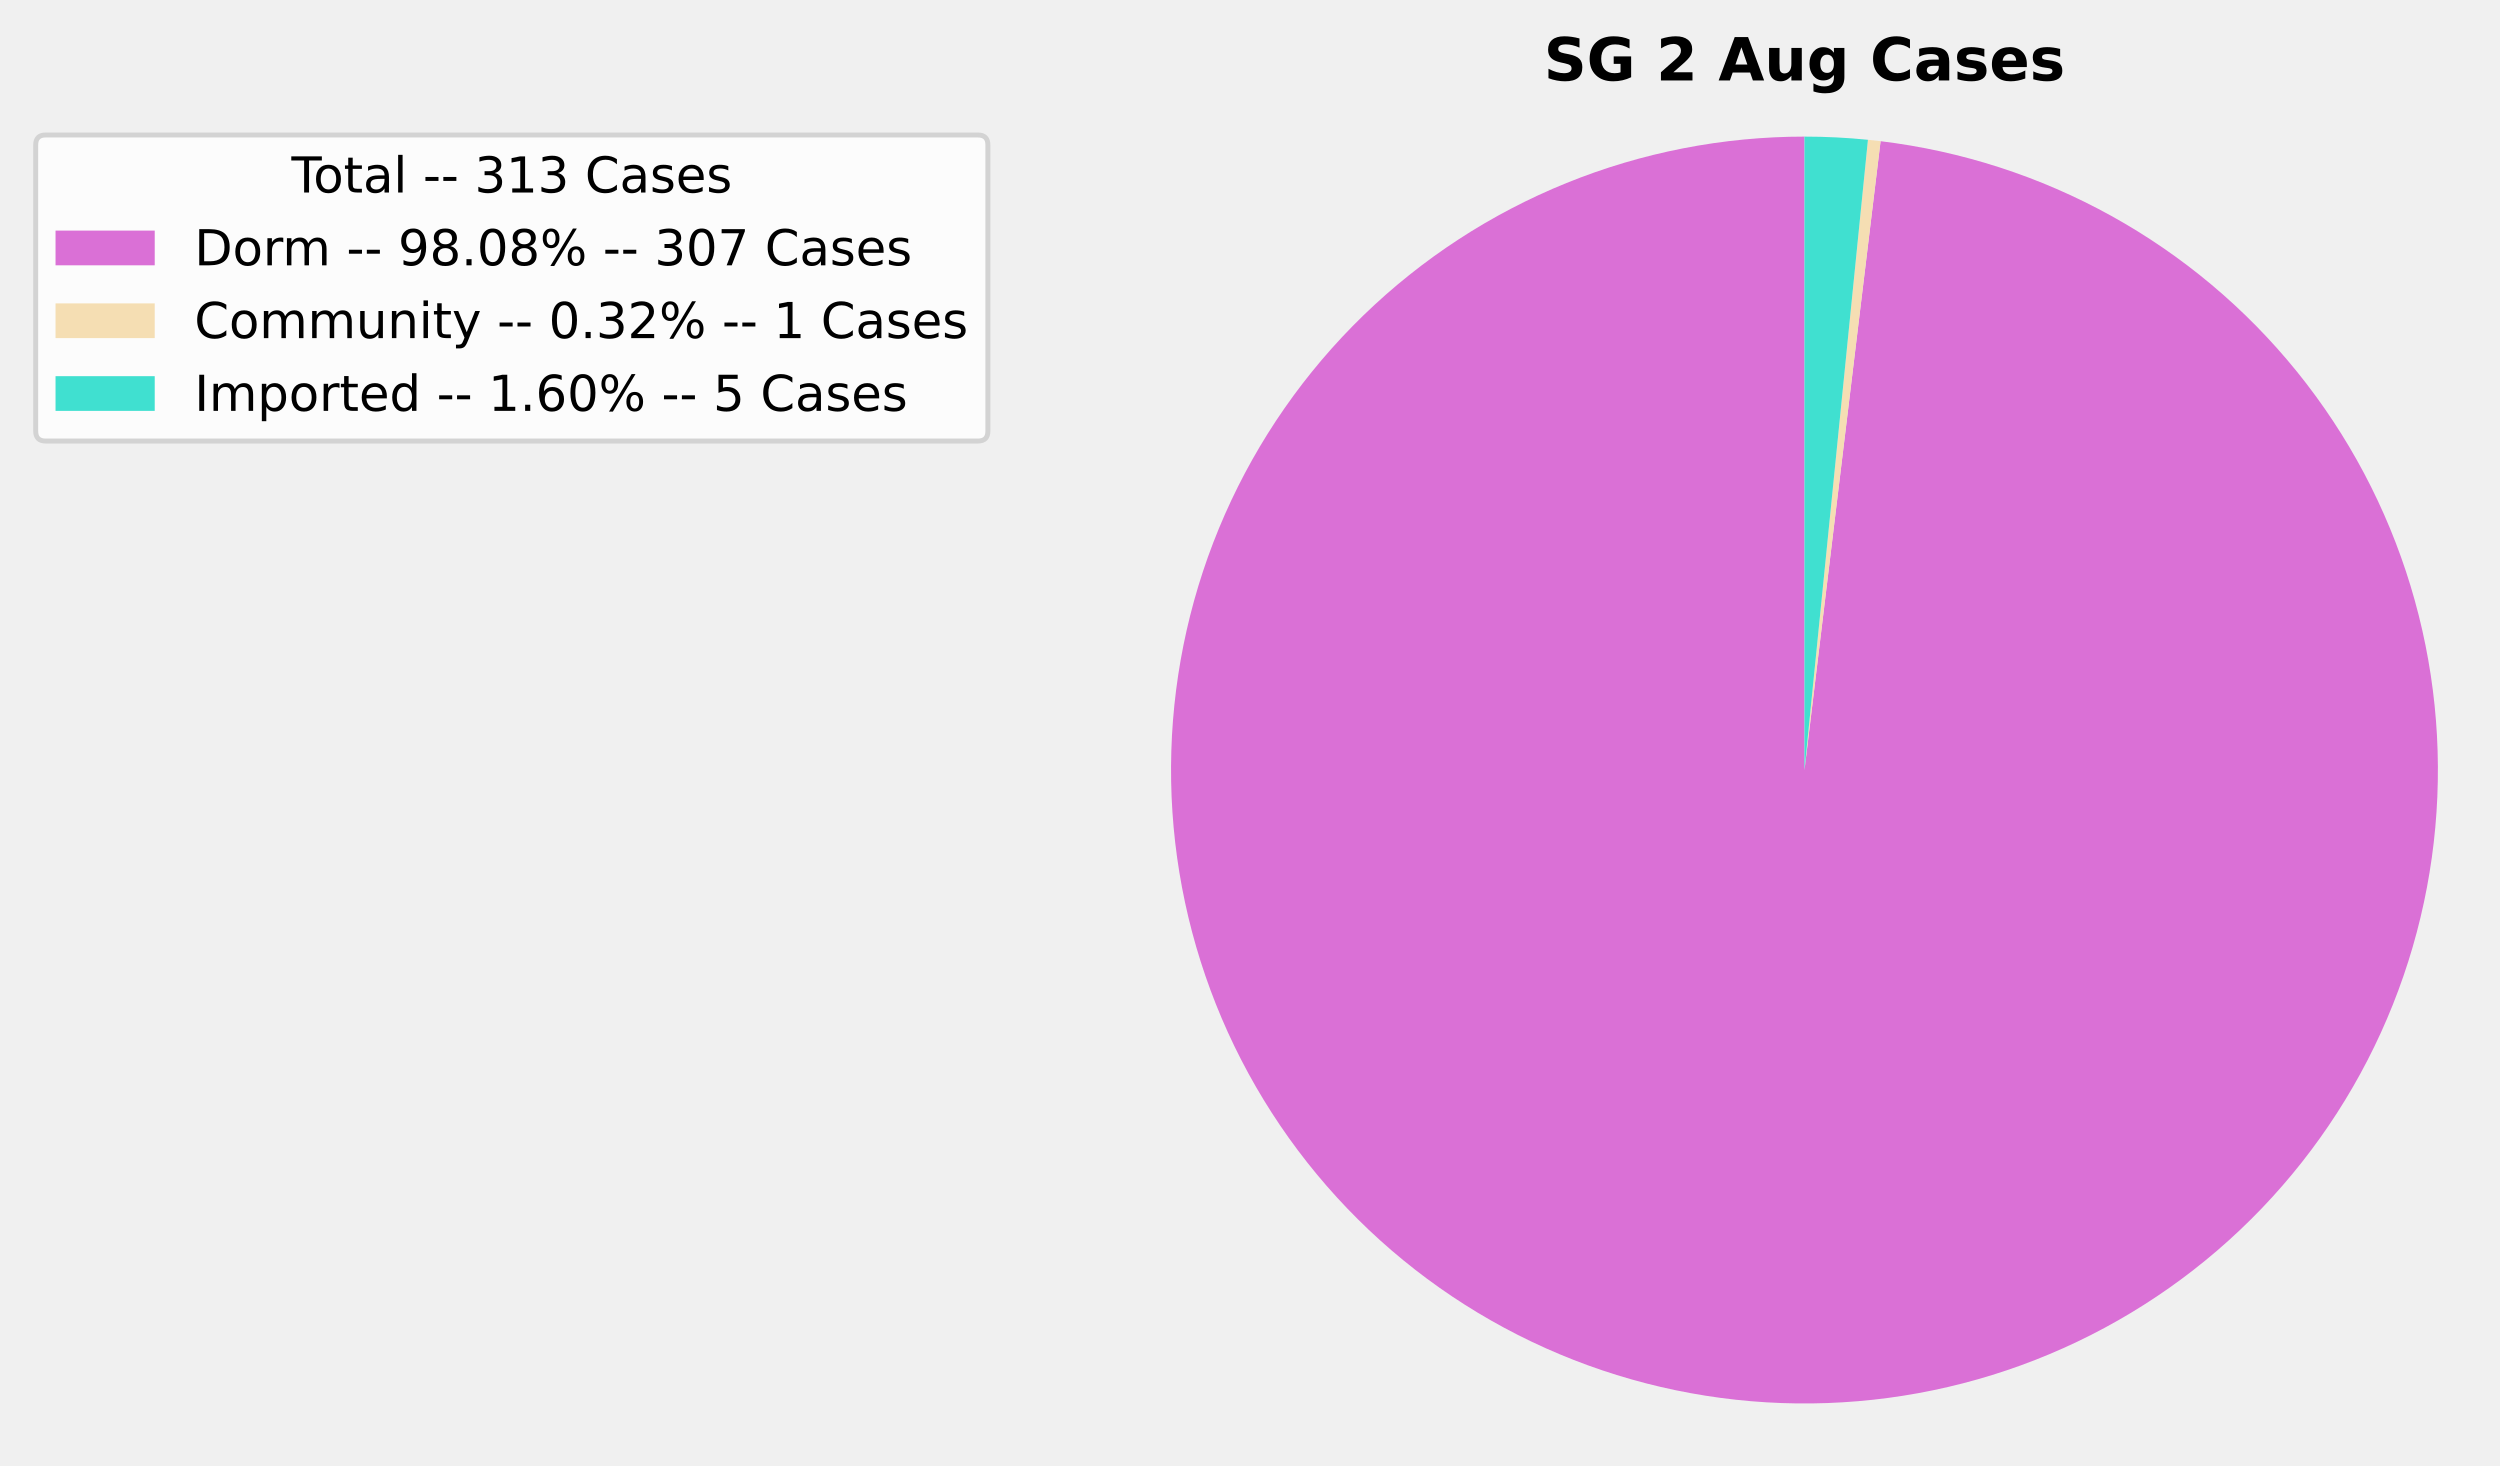
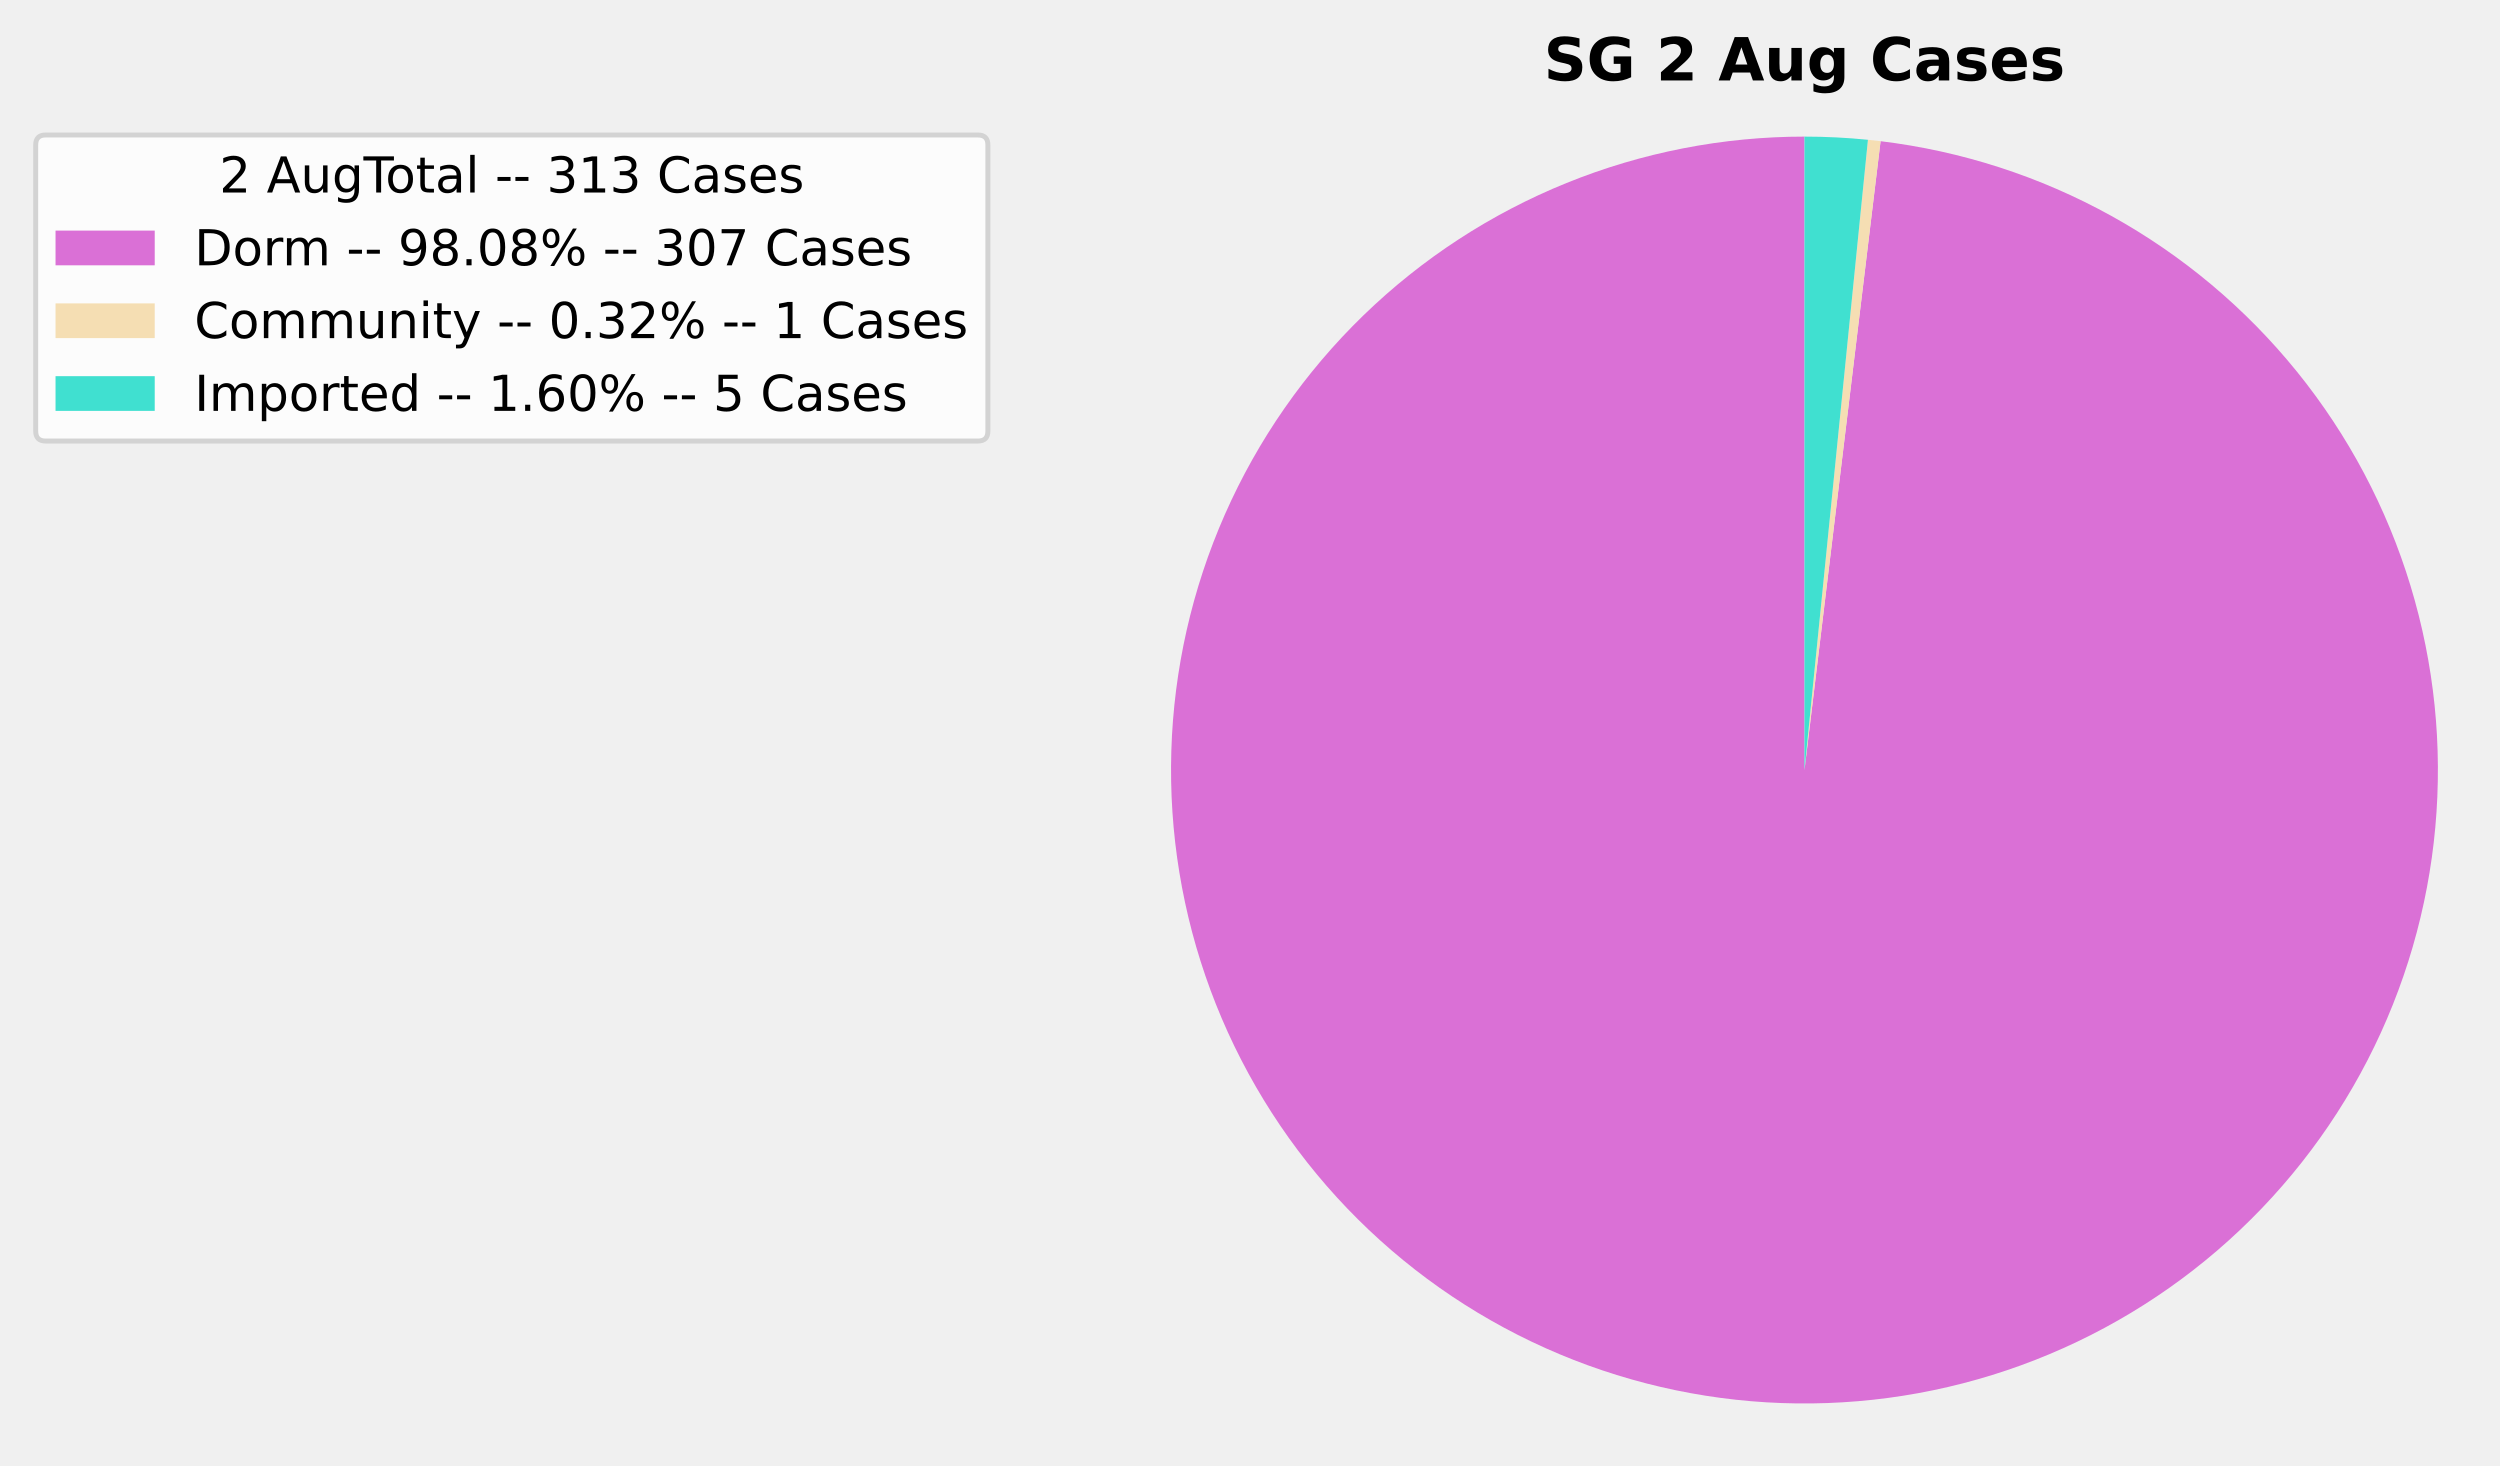
<svg xmlns="http://www.w3.org/2000/svg" xmlns:xlink="http://www.w3.org/1999/xlink" height="295.536pt" version="1.1" viewBox="0 0 504.133 295.536" width="504.133pt">
  <defs>
    <style type="text/css">
*{stroke-linecap:butt;stroke-linejoin:round;}
  </style>
  </defs>
  <g id="figure_1">
    <g id="patch_1">
      <path d="M -0 295.536  L 504.133 295.536  L 504.133 0  L -0 0  z " style="fill:none;" />
    </g>
    <g id="axes_1">
      <g id="patch_2">
        <path d="M 363.877 27.547  C 347.426 27.547 331.13 30.724 315.885 36.905  C 300.64 43.086 286.731 52.154 274.925 63.609  C 263.119 75.065 253.637 88.694 247 103.746  C 240.363 118.798 236.696 134.992 236.201 151.435  C 235.705 167.878 238.391 184.262 244.11 199.687  C 249.829 215.111 258.474 229.286 269.569 241.432  C 280.664 253.577 294.002 263.466 308.847 270.553  C 323.693 277.64 339.768 281.793 356.189 282.783  C 372.609 283.773 389.068 281.581 404.657 276.329  C 420.246 271.078 434.675 262.863 447.149 252.139  C 459.623 241.414 469.909 228.381 477.44 213.755  C 484.971 199.13 489.606 183.187 491.09 166.803  C 492.574 150.42 490.879 133.903 486.099 118.163  C 481.318 102.422 473.542 87.753 463.198 74.961  C 452.854 62.17 440.136 51.497 425.744 43.529  C 411.352 35.561 395.555 30.449 379.224 28.472  L 363.877 155.28  L 363.877 27.547  z " style="fill:#da70d6;" />
      </g>
      <g id="patch_3">
        <path d="M 379.224 28.472  C 378.8 28.421 378.375 28.371 377.951 28.324  C 377.526 28.277 377.101 28.232 376.676 28.189  L 363.877 155.28  L 379.224 28.472  z " style="fill:#f5deb3;" />
      </g>
      <g id="patch_4">
        <path d="M 376.676 28.189  C 374.55 27.975 372.418 27.815 370.284 27.707  C 368.15 27.6 366.013 27.547 363.877 27.547  L 363.877 155.28  L 376.676 28.189  z " style="fill:#40e0d0;" />
      </g>
      <g id="matplotlib.axis_1" />
      <g id="matplotlib.axis_2" />
      <g id="text_1">
        <defs>
          <path d="M 59.906 70.609  L 59.906 55.172  Q 53.906 57.859 48.188 59.219  Q 42.484 60.594 37.406 60.594  Q 30.672 60.594 27.438 58.734  Q 24.219 56.891 24.219 52.984  Q 24.219 50.047 26.391 48.406  Q 28.562 46.781 34.281 45.609  L 42.281 44  Q 54.438 41.547 59.562 36.562  Q 64.703 31.594 64.703 22.406  Q 64.703 10.359 57.547 4.469  Q 50.391 -1.422 35.688 -1.422  Q 28.766 -1.422 21.781 -0.094  Q 14.797 1.219 7.812 3.812  L 7.812 19.672  Q 14.797 15.969 21.312 14.078  Q 27.828 12.203 33.891 12.203  Q 40.047 12.203 43.312 14.25  Q 46.578 16.312 46.578 20.125  Q 46.578 23.531 44.359 25.391  Q 42.141 27.25 35.5 28.719  L 28.219 30.328  Q 17.281 32.672 12.219 37.797  Q 7.172 42.922 7.172 51.609  Q 7.172 62.5 14.203 68.359  Q 21.234 74.219 34.422 74.219  Q 40.438 74.219 46.781 73.312  Q 53.125 72.406 59.906 70.609  z " id="DejaVuSans-Bold-83" />
          <path d="M 74.703 5.422  Q 67.672 2 60.109 0.281  Q 52.547 -1.422 44.484 -1.422  Q 26.266 -1.422 15.625 8.766  Q 4.984 18.953 4.984 36.375  Q 4.984 54 15.812 64.109  Q 26.656 74.219 45.516 74.219  Q 52.781 74.219 59.438 72.844  Q 66.109 71.484 72.016 68.797  L 72.016 53.719  Q 65.922 57.172 59.891 58.875  Q 53.859 60.594 47.797 60.594  Q 36.578 60.594 30.5 54.312  Q 24.422 48.047 24.422 36.375  Q 24.422 24.812 30.281 18.5  Q 36.141 12.203 46.922 12.203  Q 49.859 12.203 52.375 12.562  Q 54.891 12.938 56.891 13.719  L 56.891 27.875  L 45.406 27.875  L 45.406 40.484  L 74.703 40.484  z " id="DejaVuSans-Bold-71" />
          <path id="DejaVuSans-Bold-32" />
          <path d="M 28.812 13.812  L 60.891 13.812  L 60.891 0  L 7.906 0  L 7.906 13.812  L 34.516 37.312  Q 38.094 40.531 39.797 43.609  Q 41.5 46.688 41.5 50  Q 41.5 55.125 38.062 58.25  Q 34.625 61.375 28.906 61.375  Q 24.516 61.375 19.281 59.5  Q 14.062 57.625 8.109 53.906  L 8.109 69.922  Q 14.453 72.016 20.656 73.109  Q 26.859 74.219 32.812 74.219  Q 45.906 74.219 53.156 68.453  Q 60.406 62.703 60.406 52.391  Q 60.406 46.438 57.328 41.281  Q 54.25 36.141 44.391 27.484  z " id="DejaVuSans-Bold-50" />
          <path d="M 53.422 13.281  L 24.031 13.281  L 19.391 0  L 0.484 0  L 27.484 72.906  L 49.906 72.906  L 76.906 0  L 58.016 0  z M 28.719 26.812  L 48.688 26.812  L 38.719 55.812  z " id="DejaVuSans-Bold-65" />
          <path d="M 7.812 21.297  L 7.812 54.688  L 25.391 54.688  L 25.391 49.219  Q 25.391 44.781 25.344 38.062  Q 25.297 31.344 25.297 29.109  Q 25.297 22.516 25.641 19.609  Q 25.984 16.703 26.812 15.375  Q 27.875 13.672 29.609 12.734  Q 31.344 11.812 33.594 11.812  Q 39.062 11.812 42.188 16.016  Q 45.312 20.219 45.312 27.688  L 45.312 54.688  L 62.797 54.688  L 62.797 0  L 45.312 0  L 45.312 7.906  Q 41.359 3.125 36.938 0.844  Q 32.516 -1.422 27.203 -1.422  Q 17.719 -1.422 12.766 4.391  Q 7.812 10.203 7.812 21.297  z " id="DejaVuSans-Bold-117" />
          <path d="M 45.609 9.281  Q 42 4.5 37.641 2.25  Q 33.297 0 27.594 0  Q 17.578 0 11.031 7.875  Q 4.5 15.766 4.5 27.984  Q 4.5 40.234 11.031 48.062  Q 17.578 55.906 27.594 55.906  Q 33.297 55.906 37.641 53.656  Q 42 51.422 45.609 46.578  L 45.609 54.688  L 63.188 54.688  L 63.188 5.516  Q 63.188 -7.672 54.859 -14.625  Q 46.531 -21.578 30.719 -21.578  Q 25.594 -21.578 20.797 -20.797  Q 16.016 -20.016 11.188 -18.406  L 11.188 -4.781  Q 15.766 -7.422 20.156 -8.719  Q 24.562 -10.016 29 -10.016  Q 37.594 -10.016 41.594 -6.25  Q 45.609 -2.484 45.609 5.516  z M 34.078 43.312  Q 28.656 43.312 25.625 39.297  Q 22.609 35.297 22.609 27.984  Q 22.609 20.453 25.531 16.578  Q 28.469 12.703 34.078 12.703  Q 39.547 12.703 42.578 16.703  Q 45.609 20.703 45.609 27.984  Q 45.609 35.297 42.578 39.297  Q 39.547 43.312 34.078 43.312  z " id="DejaVuSans-Bold-103" />
          <path d="M 67 4  Q 61.812 1.312 56.203 -0.047  Q 50.594 -1.422 44.484 -1.422  Q 26.266 -1.422 15.625 8.766  Q 4.984 18.953 4.984 36.375  Q 4.984 53.859 15.625 64.031  Q 26.266 74.219 44.484 74.219  Q 50.594 74.219 56.203 72.844  Q 61.812 71.484 67 68.797  L 67 53.719  Q 61.766 57.281 56.688 58.938  Q 51.609 60.594 46 60.594  Q 35.938 60.594 30.172 54.141  Q 24.422 47.703 24.422 36.375  Q 24.422 25.094 30.172 18.641  Q 35.938 12.203 46 12.203  Q 51.609 12.203 56.688 13.859  Q 61.766 15.531 67 19.094  z " id="DejaVuSans-Bold-67" />
          <path d="M 32.906 24.609  Q 27.438 24.609 24.672 22.75  Q 21.922 20.906 21.922 17.281  Q 21.922 13.969 24.141 12.078  Q 26.375 10.203 30.328 10.203  Q 35.25 10.203 38.625 13.734  Q 42 17.281 42 22.609  L 42 24.609  z M 59.625 31.203  L 59.625 0  L 42 0  L 42 8.109  Q 38.484 3.125 34.078 0.844  Q 29.688 -1.422 23.391 -1.422  Q 14.891 -1.422 9.594 3.531  Q 4.297 8.5 4.297 16.406  Q 4.297 26.031 10.906 30.516  Q 17.531 35.016 31.688 35.016  L 42 35.016  L 42 36.375  Q 42 40.531 38.719 42.453  Q 35.453 44.391 28.516 44.391  Q 22.906 44.391 18.062 43.266  Q 13.234 42.141 9.078 39.891  L 9.078 53.219  Q 14.703 54.594 20.359 55.297  Q 26.031 56 31.688 56  Q 46.484 56 53.047 50.172  Q 59.625 44.344 59.625 31.203  z " id="DejaVuSans-Bold-97" />
          <path d="M 51.125 52.984  L 51.125 39.703  Q 45.516 42.047 40.281 43.219  Q 35.062 44.391 30.422 44.391  Q 25.438 44.391 23.016 43.141  Q 20.609 41.891 20.609 39.312  Q 20.609 37.203 22.438 36.078  Q 24.266 34.969 29 34.422  L 32.078 33.984  Q 45.516 32.281 50.141 28.375  Q 54.781 24.469 54.781 16.109  Q 54.781 7.375 48.328 2.969  Q 41.891 -1.422 29.109 -1.422  Q 23.688 -1.422 17.891 -0.562  Q 12.109 0.297 6 2  L 6 15.281  Q 11.234 12.75 16.719 11.469  Q 22.219 10.203 27.875 10.203  Q 33.016 10.203 35.594 11.609  Q 38.188 13.031 38.188 15.828  Q 38.188 18.172 36.406 19.312  Q 34.625 20.453 29.297 21.094  L 26.219 21.484  Q 14.547 22.953 9.859 26.906  Q 5.172 30.859 5.172 38.922  Q 5.172 47.609 11.125 51.797  Q 17.094 56 29.391 56  Q 34.234 56 39.547 55.266  Q 44.875 54.547 51.125 52.984  z " id="DejaVuSans-Bold-115" />
          <path d="M 62.984 27.484  L 62.984 22.516  L 22.125 22.516  Q 22.75 16.359 26.562 13.281  Q 30.375 10.203 37.203 10.203  Q 42.719 10.203 48.5 11.844  Q 54.297 13.484 60.406 16.797  L 60.406 3.328  Q 54.203 0.984 48 -0.219  Q 41.797 -1.422 35.594 -1.422  Q 20.75 -1.422 12.516 6.125  Q 4.297 13.672 4.297 27.297  Q 4.297 40.672 12.375 48.328  Q 20.453 56 34.625 56  Q 47.516 56 55.25 48.234  Q 62.984 40.484 62.984 27.484  z M 45.016 33.297  Q 45.016 38.281 42.109 41.328  Q 39.203 44.391 34.516 44.391  Q 29.438 44.391 26.266 41.531  Q 23.094 38.672 22.312 33.297  z " id="DejaVuSans-Bold-101" />
        </defs>
        <g transform="translate(311.3166 16.22437)scale(0.12 -0.12)">
          <use xlink:href="#DejaVuSans-Bold-83" />
          <use x="72.021" xlink:href="#DejaVuSans-Bold-71" />
          <use x="154.102" xlink:href="#DejaVuSans-Bold-32" />
          <use x="188.916" xlink:href="#DejaVuSans-Bold-50" />
          <use x="258.496" xlink:href="#DejaVuSans-Bold-32" />
          <use x="293.311" xlink:href="#DejaVuSans-Bold-65" />
          <use x="370.703" xlink:href="#DejaVuSans-Bold-117" />
          <use x="441.895" xlink:href="#DejaVuSans-Bold-103" />
          <use x="513.477" xlink:href="#DejaVuSans-Bold-32" />
          <use x="548.291" xlink:href="#DejaVuSans-Bold-67" />
          <use x="621.68" xlink:href="#DejaVuSans-Bold-97" />
          <use x="689.16" xlink:href="#DejaVuSans-Bold-115" />
          <use x="748.682" xlink:href="#DejaVuSans-Bold-101" />
          <use x="816.504" xlink:href="#DejaVuSans-Bold-115" />
        </g>
      </g>
      <g id="legend_1">
        <g id="patch_5">
          <path d="M 9.2 88.937  L 197.209 88.937  Q 199.209 88.937 199.209 86.937  L 199.209 29.224  Q 199.209 27.224 197.209 27.224  L 9.2 27.224  Q 7.2 27.224 7.2 29.224  L 7.2 86.937  Q 7.2 88.937 9.2 88.937  z " style="fill:#ffffff;opacity:0.8;stroke:#cccccc;stroke-linejoin:miter;" />
        </g>
        <g id="text_2">
          <defs>
+             <path d="M 19.188 8.297  L 53.609 8.297  L 53.609 0  L 7.328 0  L 7.328 8.297  Q 12.938 14.109 22.625 23.891  Q 32.328 33.688 34.812 36.531  Q 39.547 41.844 41.422 45.531  Q 43.312 49.219 43.312 52.781  Q 43.312 58.594 39.234 62.25  Q 35.156 65.922 28.609 65.922  Q 23.969 65.922 18.812 64.312  Q 13.672 62.703 7.812 59.422  L 7.812 69.391  Q 13.766 71.781 18.938 73  Q 24.125 74.219 28.422 74.219  Q 39.75 74.219 46.484 68.547  Q 53.219 62.891 53.219 53.422  Q 53.219 48.922 51.531 44.891  Q 49.859 40.875 45.406 35.406  Q 44.188 33.984 37.641 27.219  Q 31.109 20.453 19.188 8.297  z " id="DejaVuSans-50" />
+             <path id="DejaVuSans-32" />
+             <path d="M 34.188 63.188  L 20.797 26.906  L 47.609 26.906  z M 28.609 72.906  L 39.797 72.906  L 67.578 0  L 57.328 0  L 50.688 18.703  L 17.828 18.703  L 11.188 0  L 0.781 0  z " id="DejaVuSans-65" />
+             <path d="M 8.5 21.578  L 8.5 54.688  L 17.484 54.688  L 17.484 21.922  Q 17.484 14.156 20.5 10.266  Q 23.531 6.391 29.594 6.391  Q 36.859 6.391 41.078 11.031  Q 45.312 15.672 45.312 23.688  L 45.312 54.688  L 54.297 54.688  L 54.297 0  L 45.312 0  L 45.312 8.406  Q 42.047 3.422 37.719 1  Q 33.406 -1.422 27.688 -1.422  Q 18.266 -1.422 13.375 4.438  Q 8.5 10.297 8.5 21.578  z M 31.109 56  z " id="DejaVuSans-117" />
+             <path d="M 45.406 27.984  Q 45.406 37.75 41.375 43.109  Q 37.359 48.484 30.078 48.484  Q 22.859 48.484 18.828 43.109  Q 14.797 37.75 14.797 27.984  Q 14.797 18.266 18.828 12.891  Q 22.859 7.516 30.078 7.516  Q 37.359 7.516 41.375 12.891  Q 45.406 18.266 45.406 27.984  z M 54.391 6.781  Q 54.391 -7.172 48.188 -13.984  Q 42 -20.797 29.203 -20.797  Q 24.469 -20.797 20.266 -20.094  Q 16.062 -19.391 12.109 -17.922  L 12.109 -9.188  Q 16.062 -11.328 19.922 -12.344  Q 23.781 -13.375 27.781 -13.375  Q 36.625 -13.375 41.016 -8.766  Q 45.406 -4.156 45.406 5.172  L 45.406 9.625  Q 42.625 4.781 38.281 2.391  Q 33.938 0 27.875 0  Q 17.828 0 11.672 7.656  Q 5.516 15.328 5.516 27.984  Q 5.516 40.672 11.672 48.328  Q 17.828 56 27.875 56  Q 33.938 56 38.281 53.609  Q 42.625 51.219 45.406 46.391  L 45.406 54.688  L 54.391 54.688  z " id="DejaVuSans-103" />
            <path d="M -0.297 72.906  L 61.375 72.906  L 61.375 64.594  L 35.5 64.594  L 35.5 0  L 25.594 0  L 25.594 64.594  L -0.297 64.594  z " id="DejaVuSans-84" />
            <path d="M 30.609 48.391  Q 23.391 48.391 19.188 42.75  Q 14.984 37.109 14.984 27.297  Q 14.984 17.484 19.156 11.844  Q 23.344 6.203 30.609 6.203  Q 37.797 6.203 41.984 11.859  Q 46.188 17.531 46.188 27.297  Q 46.188 37.016 41.984 42.703  Q 37.797 48.391 30.609 48.391  z M 30.609 56  Q 42.328 56 49.016 48.375  Q 55.719 40.766 55.719 27.297  Q 55.719 13.875 49.016 6.219  Q 42.328 -1.422 30.609 -1.422  Q 18.844 -1.422 12.172 6.219  Q 5.516 13.875 5.516 27.297  Q 5.516 40.766 12.172 48.375  Q 18.844 56 30.609 56  z " id="DejaVuSans-111" />
            <path d="M 18.312 70.219  L 18.312 54.688  L 36.812 54.688  L 36.812 47.703  L 18.312 47.703  L 18.312 18.016  Q 18.312 11.328 20.141 9.422  Q 21.969 7.516 27.594 7.516  L 36.812 7.516  L 36.812 0  L 27.594 0  Q 17.188 0 13.234 3.875  Q 9.281 7.766 9.281 18.016  L 9.281 47.703  L 2.688 47.703  L 2.688 54.688  L 9.281 54.688  L 9.281 70.219  z " id="DejaVuSans-116" />
            <path d="M 34.281 27.484  Q 23.391 27.484 19.188 25  Q 14.984 22.516 14.984 16.5  Q 14.984 11.719 18.141 8.906  Q 21.297 6.109 26.703 6.109  Q 34.188 6.109 38.703 11.406  Q 43.219 16.703 43.219 25.484  L 43.219 27.484  z M 52.203 31.203  L 52.203 0  L 43.219 0  L 43.219 8.297  Q 40.141 3.328 35.547 0.953  Q 30.953 -1.422 24.312 -1.422  Q 15.922 -1.422 10.953 3.297  Q 6 8.016 6 15.922  Q 6 25.141 12.172 29.828  Q 18.359 34.516 30.609 34.516  L 43.219 34.516  L 43.219 35.406  Q 43.219 41.609 39.141 45  Q 35.062 48.391 27.688 48.391  Q 23 48.391 18.547 47.266  Q 14.109 46.141 10.016 43.891  L 10.016 52.203  Q 14.938 54.109 19.578 55.047  Q 24.219 56 28.609 56  Q 40.484 56 46.344 49.844  Q 52.203 43.703 52.203 31.203  z " id="DejaVuSans-97" />
            <path d="M 9.422 75.984  L 18.406 75.984  L 18.406 0  L 9.422 0  z " id="DejaVuSans-108" />
-             <path id="DejaVuSans-32" />
            <path d="M 4.891 31.391  L 31.203 31.391  L 31.203 23.391  L 4.891 23.391  z " id="DejaVuSans-45" />
            <path d="M 40.578 39.312  Q 47.656 37.797 51.625 33  Q 55.609 28.219 55.609 21.188  Q 55.609 10.406 48.188 4.484  Q 40.766 -1.422 27.094 -1.422  Q 22.516 -1.422 17.656 -0.516  Q 12.797 0.391 7.625 2.203  L 7.625 11.719  Q 11.719 9.328 16.594 8.109  Q 21.484 6.891 26.812 6.891  Q 36.078 6.891 40.938 10.547  Q 45.797 14.203 45.797 21.188  Q 45.797 27.641 41.281 31.266  Q 36.766 34.906 28.719 34.906  L 20.219 34.906  L 20.219 43.016  L 29.109 43.016  Q 36.375 43.016 40.234 45.922  Q 44.094 48.828 44.094 54.297  Q 44.094 59.906 40.109 62.906  Q 36.141 65.922 28.719 65.922  Q 24.656 65.922 20.016 65.031  Q 15.375 64.156 9.812 62.312  L 9.812 71.094  Q 15.438 72.656 20.344 73.438  Q 25.25 74.219 29.594 74.219  Q 40.828 74.219 47.359 69.109  Q 53.906 64.016 53.906 55.328  Q 53.906 49.266 50.438 45.094  Q 46.969 40.922 40.578 39.312  z " id="DejaVuSans-51" />
            <path d="M 12.406 8.297  L 28.516 8.297  L 28.516 63.922  L 10.984 60.406  L 10.984 69.391  L 28.422 72.906  L 38.281 72.906  L 38.281 8.297  L 54.391 8.297  L 54.391 0  L 12.406 0  z " id="DejaVuSans-49" />
            <path d="M 64.406 67.281  L 64.406 56.891  Q 59.422 61.531 53.781 63.812  Q 48.141 66.109 41.797 66.109  Q 29.297 66.109 22.656 58.469  Q 16.016 50.828 16.016 36.375  Q 16.016 21.969 22.656 14.328  Q 29.297 6.688 41.797 6.688  Q 48.141 6.688 53.781 8.984  Q 59.422 11.281 64.406 15.922  L 64.406 5.609  Q 59.234 2.094 53.438 0.328  Q 47.656 -1.422 41.219 -1.422  Q 24.656 -1.422 15.125 8.703  Q 5.609 18.844 5.609 36.375  Q 5.609 53.953 15.125 64.078  Q 24.656 74.219 41.219 74.219  Q 47.75 74.219 53.531 72.484  Q 59.328 70.75 64.406 67.281  z " id="DejaVuSans-67" />
            <path d="M 44.281 53.078  L 44.281 44.578  Q 40.484 46.531 36.375 47.5  Q 32.281 48.484 27.875 48.484  Q 21.188 48.484 17.844 46.438  Q 14.5 44.391 14.5 40.281  Q 14.5 37.156 16.891 35.375  Q 19.281 33.594 26.516 31.984  L 29.594 31.297  Q 39.156 29.25 43.188 25.516  Q 47.219 21.781 47.219 15.094  Q 47.219 7.469 41.188 3.016  Q 35.156 -1.422 24.609 -1.422  Q 20.219 -1.422 15.453 -0.562  Q 10.688 0.297 5.422 2  L 5.422 11.281  Q 10.406 8.688 15.234 7.391  Q 20.062 6.109 24.812 6.109  Q 31.156 6.109 34.562 8.281  Q 37.984 10.453 37.984 14.406  Q 37.984 18.062 35.516 20.016  Q 33.062 21.969 24.703 23.781  L 21.578 24.516  Q 13.234 26.266 9.516 29.906  Q 5.812 33.547 5.812 39.891  Q 5.812 47.609 11.281 51.797  Q 16.75 56 26.812 56  Q 31.781 56 36.172 55.266  Q 40.578 54.547 44.281 53.078  z " id="DejaVuSans-115" />
            <path d="M 56.203 29.594  L 56.203 25.203  L 14.891 25.203  Q 15.484 15.922 20.484 11.062  Q 25.484 6.203 34.422 6.203  Q 39.594 6.203 44.453 7.469  Q 49.312 8.734 54.109 11.281  L 54.109 2.781  Q 49.266 0.734 44.188 -0.344  Q 39.109 -1.422 33.891 -1.422  Q 20.797 -1.422 13.156 6.188  Q 5.516 13.812 5.516 26.812  Q 5.516 40.234 12.766 48.109  Q 20.016 56 32.328 56  Q 43.359 56 49.781 48.891  Q 56.203 41.797 56.203 29.594  z M 47.219 32.234  Q 47.125 39.594 43.094 43.984  Q 39.062 48.391 32.422 48.391  Q 24.906 48.391 20.391 44.141  Q 15.875 39.891 15.188 32.172  z " id="DejaVuSans-101" />
          </defs>
-           <g transform="translate(58.76797 38.82281)scale(0.1 -0.1)">
-             <use xlink:href="#DejaVuSans-84" />
-             <use x="44.084" xlink:href="#DejaVuSans-111" />
-             <use x="105.266" xlink:href="#DejaVuSans-116" />
-             <use x="144.475" xlink:href="#DejaVuSans-97" />
-             <use x="205.754" xlink:href="#DejaVuSans-108" />
-             <use x="233.537" xlink:href="#DejaVuSans-32" />
-             <use x="265.324" xlink:href="#DejaVuSans-45" />
-             <use x="301.408" xlink:href="#DejaVuSans-45" />
-             <use x="337.492" xlink:href="#DejaVuSans-32" />
-             <use x="369.279" xlink:href="#DejaVuSans-51" />
-             <use x="432.902" xlink:href="#DejaVuSans-49" />
-             <use x="496.525" xlink:href="#DejaVuSans-51" />
-             <use x="560.148" xlink:href="#DejaVuSans-32" />
-             <use x="591.936" xlink:href="#DejaVuSans-67" />
-             <use x="661.76" xlink:href="#DejaVuSans-97" />
-             <use x="723.039" xlink:href="#DejaVuSans-115" />
-             <use x="775.139" xlink:href="#DejaVuSans-101" />
-             <use x="836.662" xlink:href="#DejaVuSans-115" />
+           <g transform="translate(44.23438 38.82281)scale(0.1 -0.1)">
+             <use xlink:href="#DejaVuSans-50" />
+             <use x="63.623" xlink:href="#DejaVuSans-32" />
+             <use x="95.41" xlink:href="#DejaVuSans-65" />
+             <use x="163.818" xlink:href="#DejaVuSans-117" />
+             <use x="227.197" xlink:href="#DejaVuSans-103" />
+             <use x="290.674" xlink:href="#DejaVuSans-84" />
+             <use x="334.758" xlink:href="#DejaVuSans-111" />
+             <use x="395.939" xlink:href="#DejaVuSans-116" />
+             <use x="435.148" xlink:href="#DejaVuSans-97" />
+             <use x="496.428" xlink:href="#DejaVuSans-108" />
+             <use x="524.211" xlink:href="#DejaVuSans-32" />
+             <use x="555.998" xlink:href="#DejaVuSans-45" />
+             <use x="592.082" xlink:href="#DejaVuSans-45" />
+             <use x="628.166" xlink:href="#DejaVuSans-32" />
+             <use x="659.953" xlink:href="#DejaVuSans-51" />
+             <use x="723.576" xlink:href="#DejaVuSans-49" />
+             <use x="787.199" xlink:href="#DejaVuSans-51" />
+             <use x="850.822" xlink:href="#DejaVuSans-32" />
+             <use x="882.609" xlink:href="#DejaVuSans-67" />
+             <use x="952.434" xlink:href="#DejaVuSans-97" />
+             <use x="1013.713" xlink:href="#DejaVuSans-115" />
+             <use x="1065.812" xlink:href="#DejaVuSans-101" />
+             <use x="1127.336" xlink:href="#DejaVuSans-115" />
          </g>
        </g>
        <g id="patch_6">
          <path d="M 11.2 53.501  L 31.2 53.501  L 31.2 46.501  L 11.2 46.501  z " style="fill:#da70d6;" />
        </g>
        <g id="text_3">
          <defs>
            <path d="M 19.672 64.797  L 19.672 8.109  L 31.594 8.109  Q 46.688 8.109 53.688 14.938  Q 60.688 21.781 60.688 36.531  Q 60.688 51.172 53.688 57.984  Q 46.688 64.797 31.594 64.797  z M 9.812 72.906  L 30.078 72.906  Q 51.266 72.906 61.172 64.094  Q 71.094 55.281 71.094 36.531  Q 71.094 17.672 61.125 8.828  Q 51.172 0 30.078 0  L 9.812 0  z " id="DejaVuSans-68" />
            <path d="M 41.109 46.297  Q 39.594 47.172 37.812 47.578  Q 36.031 48 33.891 48  Q 26.266 48 22.188 43.047  Q 18.109 38.094 18.109 28.812  L 18.109 0  L 9.078 0  L 9.078 54.688  L 18.109 54.688  L 18.109 46.188  Q 20.953 51.172 25.484 53.578  Q 30.031 56 36.531 56  Q 37.453 56 38.578 55.875  Q 39.703 55.766 41.062 55.516  z " id="DejaVuSans-114" />
            <path d="M 52 44.188  Q 55.375 50.25 60.062 53.125  Q 64.75 56 71.094 56  Q 79.641 56 84.281 50.016  Q 88.922 44.047 88.922 33.016  L 88.922 0  L 79.891 0  L 79.891 32.719  Q 79.891 40.578 77.094 44.375  Q 74.312 48.188 68.609 48.188  Q 61.625 48.188 57.562 43.547  Q 53.516 38.922 53.516 30.906  L 53.516 0  L 44.484 0  L 44.484 32.719  Q 44.484 40.625 41.703 44.406  Q 38.922 48.188 33.109 48.188  Q 26.219 48.188 22.156 43.531  Q 18.109 38.875 18.109 30.906  L 18.109 0  L 9.078 0  L 9.078 54.688  L 18.109 54.688  L 18.109 46.188  Q 21.188 51.219 25.484 53.609  Q 29.781 56 35.688 56  Q 41.656 56 45.828 52.969  Q 50 49.953 52 44.188  z " id="DejaVuSans-109" />
            <path d="M 10.984 1.516  L 10.984 10.5  Q 14.703 8.734 18.5 7.812  Q 22.312 6.891 25.984 6.891  Q 35.75 6.891 40.891 13.453  Q 46.047 20.016 46.781 33.406  Q 43.953 29.203 39.594 26.953  Q 35.25 24.703 29.984 24.703  Q 19.047 24.703 12.672 31.312  Q 6.297 37.938 6.297 49.422  Q 6.297 60.641 12.938 67.422  Q 19.578 74.219 30.609 74.219  Q 43.266 74.219 49.922 64.516  Q 56.594 54.828 56.594 36.375  Q 56.594 19.141 48.406 8.859  Q 40.234 -1.422 26.422 -1.422  Q 22.703 -1.422 18.891 -0.688  Q 15.094 0.047 10.984 1.516  z M 30.609 32.422  Q 37.25 32.422 41.125 36.953  Q 45.016 41.5 45.016 49.422  Q 45.016 57.281 41.125 61.844  Q 37.25 66.406 30.609 66.406  Q 23.969 66.406 20.094 61.844  Q 16.219 57.281 16.219 49.422  Q 16.219 41.5 20.094 36.953  Q 23.969 32.422 30.609 32.422  z " id="DejaVuSans-57" />
            <path d="M 31.781 34.625  Q 24.75 34.625 20.719 30.859  Q 16.703 27.094 16.703 20.516  Q 16.703 13.922 20.719 10.156  Q 24.75 6.391 31.781 6.391  Q 38.812 6.391 42.859 10.172  Q 46.922 13.969 46.922 20.516  Q 46.922 27.094 42.891 30.859  Q 38.875 34.625 31.781 34.625  z M 21.922 38.812  Q 15.578 40.375 12.031 44.719  Q 8.5 49.078 8.5 55.328  Q 8.5 64.062 14.719 69.141  Q 20.953 74.219 31.781 74.219  Q 42.672 74.219 48.875 69.141  Q 55.078 64.062 55.078 55.328  Q 55.078 49.078 51.531 44.719  Q 48 40.375 41.703 38.812  Q 48.828 37.156 52.797 32.312  Q 56.781 27.484 56.781 20.516  Q 56.781 9.906 50.312 4.234  Q 43.844 -1.422 31.781 -1.422  Q 19.734 -1.422 13.25 4.234  Q 6.781 9.906 6.781 20.516  Q 6.781 27.484 10.781 32.312  Q 14.797 37.156 21.922 38.812  z M 18.312 54.391  Q 18.312 48.734 21.844 45.562  Q 25.391 42.391 31.781 42.391  Q 38.141 42.391 41.719 45.562  Q 45.312 48.734 45.312 54.391  Q 45.312 60.062 41.719 63.234  Q 38.141 66.406 31.781 66.406  Q 25.391 66.406 21.844 63.234  Q 18.312 60.062 18.312 54.391  z " id="DejaVuSans-56" />
            <path d="M 10.688 12.406  L 21 12.406  L 21 0  L 10.688 0  z " id="DejaVuSans-46" />
            <path d="M 31.781 66.406  Q 24.172 66.406 20.328 58.906  Q 16.5 51.422 16.5 36.375  Q 16.5 21.391 20.328 13.891  Q 24.172 6.391 31.781 6.391  Q 39.453 6.391 43.281 13.891  Q 47.125 21.391 47.125 36.375  Q 47.125 51.422 43.281 58.906  Q 39.453 66.406 31.781 66.406  z M 31.781 74.219  Q 44.047 74.219 50.516 64.516  Q 56.984 54.828 56.984 36.375  Q 56.984 17.969 50.516 8.266  Q 44.047 -1.422 31.781 -1.422  Q 19.531 -1.422 13.062 8.266  Q 6.594 17.969 6.594 36.375  Q 6.594 54.828 13.062 64.516  Q 19.531 74.219 31.781 74.219  z " id="DejaVuSans-48" />
            <path d="M 72.703 32.078  Q 68.453 32.078 66.031 28.469  Q 63.625 24.859 63.625 18.406  Q 63.625 12.062 66.031 8.422  Q 68.453 4.781 72.703 4.781  Q 76.859 4.781 79.266 8.422  Q 81.688 12.062 81.688 18.406  Q 81.688 24.812 79.266 28.438  Q 76.859 32.078 72.703 32.078  z M 72.703 38.281  Q 80.422 38.281 84.953 32.906  Q 89.5 27.547 89.5 18.406  Q 89.5 9.281 84.938 3.922  Q 80.375 -1.422 72.703 -1.422  Q 64.891 -1.422 60.344 3.922  Q 55.812 9.281 55.812 18.406  Q 55.812 27.594 60.375 32.938  Q 64.938 38.281 72.703 38.281  z M 22.312 68.016  Q 18.109 68.016 15.688 64.375  Q 13.281 60.75 13.281 54.391  Q 13.281 47.953 15.672 44.328  Q 18.062 40.719 22.312 40.719  Q 26.562 40.719 28.969 44.328  Q 31.391 47.953 31.391 54.391  Q 31.391 60.688 28.953 64.344  Q 26.516 68.016 22.312 68.016  z M 66.406 74.219  L 74.219 74.219  L 28.609 -1.422  L 20.797 -1.422  z M 22.312 74.219  Q 30.031 74.219 34.609 68.875  Q 39.203 63.531 39.203 54.391  Q 39.203 45.172 34.641 39.844  Q 30.078 34.516 22.312 34.516  Q 14.547 34.516 10.031 39.859  Q 5.516 45.219 5.516 54.391  Q 5.516 63.484 10.047 68.844  Q 14.594 74.219 22.312 74.219  z " id="DejaVuSans-37" />
            <path d="M 8.203 72.906  L 55.078 72.906  L 55.078 68.703  L 28.609 0  L 18.312 0  L 43.219 64.594  L 8.203 64.594  z " id="DejaVuSans-55" />
          </defs>
          <g transform="translate(39.2 53.50094)scale(0.1 -0.1)">
            <use xlink:href="#DejaVuSans-68" />
            <use x="77.002" xlink:href="#DejaVuSans-111" />
            <use x="138.184" xlink:href="#DejaVuSans-114" />
            <use x="177.547" xlink:href="#DejaVuSans-109" />
            <use x="274.959" xlink:href="#DejaVuSans-32" />
            <use x="306.746" xlink:href="#DejaVuSans-45" />
            <use x="342.83" xlink:href="#DejaVuSans-45" />
            <use x="378.914" xlink:href="#DejaVuSans-32" />
            <use x="410.701" xlink:href="#DejaVuSans-57" />
            <use x="474.324" xlink:href="#DejaVuSans-56" />
            <use x="537.947" xlink:href="#DejaVuSans-46" />
            <use x="569.734" xlink:href="#DejaVuSans-48" />
            <use x="633.357" xlink:href="#DejaVuSans-56" />
            <use x="696.98" xlink:href="#DejaVuSans-37" />
            <use x="792" xlink:href="#DejaVuSans-32" />
            <use x="823.787" xlink:href="#DejaVuSans-45" />
            <use x="859.871" xlink:href="#DejaVuSans-45" />
            <use x="895.955" xlink:href="#DejaVuSans-32" />
            <use x="927.742" xlink:href="#DejaVuSans-51" />
            <use x="991.365" xlink:href="#DejaVuSans-48" />
            <use x="1054.988" xlink:href="#DejaVuSans-55" />
            <use x="1118.611" xlink:href="#DejaVuSans-32" />
            <use x="1150.398" xlink:href="#DejaVuSans-67" />
            <use x="1220.223" xlink:href="#DejaVuSans-97" />
            <use x="1281.502" xlink:href="#DejaVuSans-115" />
            <use x="1333.602" xlink:href="#DejaVuSans-101" />
            <use x="1395.125" xlink:href="#DejaVuSans-115" />
          </g>
        </g>
        <g id="patch_7">
          <path d="M 11.2 68.179  L 31.2 68.179  L 31.2 61.179  L 11.2 61.179  z " style="fill:#f5deb3;" />
        </g>
        <g id="text_4">
          <defs>
-             <path d="M 8.5 21.578  L 8.5 54.688  L 17.484 54.688  L 17.484 21.922  Q 17.484 14.156 20.5 10.266  Q 23.531 6.391 29.594 6.391  Q 36.859 6.391 41.078 11.031  Q 45.312 15.672 45.312 23.688  L 45.312 54.688  L 54.297 54.688  L 54.297 0  L 45.312 0  L 45.312 8.406  Q 42.047 3.422 37.719 1  Q 33.406 -1.422 27.688 -1.422  Q 18.266 -1.422 13.375 4.438  Q 8.5 10.297 8.5 21.578  z M 31.109 56  z " id="DejaVuSans-117" />
            <path d="M 54.891 33.016  L 54.891 0  L 45.906 0  L 45.906 32.719  Q 45.906 40.484 42.875 44.328  Q 39.844 48.188 33.797 48.188  Q 26.516 48.188 22.312 43.547  Q 18.109 38.922 18.109 30.906  L 18.109 0  L 9.078 0  L 9.078 54.688  L 18.109 54.688  L 18.109 46.188  Q 21.344 51.125 25.703 53.562  Q 30.078 56 35.797 56  Q 45.219 56 50.047 50.172  Q 54.891 44.344 54.891 33.016  z " id="DejaVuSans-110" />
            <path d="M 9.422 54.688  L 18.406 54.688  L 18.406 0  L 9.422 0  z M 9.422 75.984  L 18.406 75.984  L 18.406 64.594  L 9.422 64.594  z " id="DejaVuSans-105" />
            <path d="M 32.172 -5.078  Q 28.375 -14.844 24.75 -17.812  Q 21.141 -20.797 15.094 -20.797  L 7.906 -20.797  L 7.906 -13.281  L 13.188 -13.281  Q 16.891 -13.281 18.938 -11.516  Q 21 -9.766 23.484 -3.219  L 25.094 0.875  L 2.984 54.688  L 12.5 54.688  L 29.594 11.922  L 46.688 54.688  L 56.203 54.688  z " id="DejaVuSans-121" />
-             <path d="M 19.188 8.297  L 53.609 8.297  L 53.609 0  L 7.328 0  L 7.328 8.297  Q 12.938 14.109 22.625 23.891  Q 32.328 33.688 34.812 36.531  Q 39.547 41.844 41.422 45.531  Q 43.312 49.219 43.312 52.781  Q 43.312 58.594 39.234 62.25  Q 35.156 65.922 28.609 65.922  Q 23.969 65.922 18.812 64.312  Q 13.672 62.703 7.812 59.422  L 7.812 69.391  Q 13.766 71.781 18.938 73  Q 24.125 74.219 28.422 74.219  Q 39.75 74.219 46.484 68.547  Q 53.219 62.891 53.219 53.422  Q 53.219 48.922 51.531 44.891  Q 49.859 40.875 45.406 35.406  Q 44.188 33.984 37.641 27.219  Q 31.109 20.453 19.188 8.297  z " id="DejaVuSans-50" />
          </defs>
          <g transform="translate(39.2 68.17906)scale(0.1 -0.1)">
            <use xlink:href="#DejaVuSans-67" />
            <use x="69.824" xlink:href="#DejaVuSans-111" />
            <use x="131.006" xlink:href="#DejaVuSans-109" />
            <use x="228.418" xlink:href="#DejaVuSans-109" />
            <use x="325.83" xlink:href="#DejaVuSans-117" />
            <use x="389.209" xlink:href="#DejaVuSans-110" />
            <use x="452.588" xlink:href="#DejaVuSans-105" />
            <use x="480.371" xlink:href="#DejaVuSans-116" />
            <use x="519.58" xlink:href="#DejaVuSans-121" />
            <use x="578.76" xlink:href="#DejaVuSans-32" />
            <use x="610.547" xlink:href="#DejaVuSans-45" />
            <use x="646.631" xlink:href="#DejaVuSans-45" />
            <use x="682.715" xlink:href="#DejaVuSans-32" />
            <use x="714.502" xlink:href="#DejaVuSans-48" />
            <use x="778.125" xlink:href="#DejaVuSans-46" />
            <use x="809.912" xlink:href="#DejaVuSans-51" />
            <use x="873.535" xlink:href="#DejaVuSans-50" />
            <use x="937.158" xlink:href="#DejaVuSans-37" />
            <use x="1032.178" xlink:href="#DejaVuSans-32" />
            <use x="1063.965" xlink:href="#DejaVuSans-45" />
            <use x="1100.049" xlink:href="#DejaVuSans-45" />
            <use x="1136.133" xlink:href="#DejaVuSans-32" />
            <use x="1167.92" xlink:href="#DejaVuSans-49" />
            <use x="1231.543" xlink:href="#DejaVuSans-32" />
            <use x="1263.33" xlink:href="#DejaVuSans-67" />
            <use x="1333.154" xlink:href="#DejaVuSans-97" />
            <use x="1394.434" xlink:href="#DejaVuSans-115" />
            <use x="1446.533" xlink:href="#DejaVuSans-101" />
            <use x="1508.057" xlink:href="#DejaVuSans-115" />
          </g>
        </g>
        <g id="patch_8">
          <path d="M 11.2 82.857  L 31.2 82.857  L 31.2 75.857  L 11.2 75.857  z " style="fill:#40e0d0;" />
        </g>
        <g id="text_5">
          <defs>
            <path d="M 9.812 72.906  L 19.672 72.906  L 19.672 0  L 9.812 0  z " id="DejaVuSans-73" />
            <path d="M 18.109 8.203  L 18.109 -20.797  L 9.078 -20.797  L 9.078 54.688  L 18.109 54.688  L 18.109 46.391  Q 20.953 51.266 25.266 53.625  Q 29.594 56 35.594 56  Q 45.562 56 51.781 48.094  Q 58.016 40.188 58.016 27.297  Q 58.016 14.406 51.781 6.484  Q 45.562 -1.422 35.594 -1.422  Q 29.594 -1.422 25.266 0.953  Q 20.953 3.328 18.109 8.203  z M 48.688 27.297  Q 48.688 37.203 44.609 42.844  Q 40.531 48.484 33.406 48.484  Q 26.266 48.484 22.188 42.844  Q 18.109 37.203 18.109 27.297  Q 18.109 17.391 22.188 11.75  Q 26.266 6.109 33.406 6.109  Q 40.531 6.109 44.609 11.75  Q 48.688 17.391 48.688 27.297  z " id="DejaVuSans-112" />
            <path d="M 45.406 46.391  L 45.406 75.984  L 54.391 75.984  L 54.391 0  L 45.406 0  L 45.406 8.203  Q 42.578 3.328 38.25 0.953  Q 33.938 -1.422 27.875 -1.422  Q 17.969 -1.422 11.734 6.484  Q 5.516 14.406 5.516 27.297  Q 5.516 40.188 11.734 48.094  Q 17.969 56 27.875 56  Q 33.938 56 38.25 53.625  Q 42.578 51.266 45.406 46.391  z M 14.797 27.297  Q 14.797 17.391 18.875 11.75  Q 22.953 6.109 30.078 6.109  Q 37.203 6.109 41.297 11.75  Q 45.406 17.391 45.406 27.297  Q 45.406 37.203 41.297 42.844  Q 37.203 48.484 30.078 48.484  Q 22.953 48.484 18.875 42.844  Q 14.797 37.203 14.797 27.297  z " id="DejaVuSans-100" />
            <path d="M 33.016 40.375  Q 26.375 40.375 22.484 35.828  Q 18.609 31.297 18.609 23.391  Q 18.609 15.531 22.484 10.953  Q 26.375 6.391 33.016 6.391  Q 39.656 6.391 43.531 10.953  Q 47.406 15.531 47.406 23.391  Q 47.406 31.297 43.531 35.828  Q 39.656 40.375 33.016 40.375  z M 52.594 71.297  L 52.594 62.312  Q 48.875 64.062 45.094 64.984  Q 41.312 65.922 37.594 65.922  Q 27.828 65.922 22.672 59.328  Q 17.531 52.734 16.797 39.406  Q 19.672 43.656 24.016 45.922  Q 28.375 48.188 33.594 48.188  Q 44.578 48.188 50.953 41.516  Q 57.328 34.859 57.328 23.391  Q 57.328 12.156 50.688 5.359  Q 44.047 -1.422 33.016 -1.422  Q 20.359 -1.422 13.672 8.266  Q 6.984 17.969 6.984 36.375  Q 6.984 53.656 15.188 63.938  Q 23.391 74.219 37.203 74.219  Q 40.922 74.219 44.703 73.484  Q 48.484 72.75 52.594 71.297  z " id="DejaVuSans-54" />
            <path d="M 10.797 72.906  L 49.516 72.906  L 49.516 64.594  L 19.828 64.594  L 19.828 46.734  Q 21.969 47.469 24.109 47.828  Q 26.266 48.188 28.422 48.188  Q 40.625 48.188 47.75 41.5  Q 54.891 34.812 54.891 23.391  Q 54.891 11.625 47.562 5.094  Q 40.234 -1.422 26.906 -1.422  Q 22.312 -1.422 17.547 -0.641  Q 12.797 0.141 7.719 1.703  L 7.719 11.625  Q 12.109 9.234 16.797 8.062  Q 21.484 6.891 26.703 6.891  Q 35.156 6.891 40.078 11.328  Q 45.016 15.766 45.016 23.391  Q 45.016 31 40.078 35.438  Q 35.156 39.891 26.703 39.891  Q 22.75 39.891 18.812 39.016  Q 14.891 38.141 10.797 36.281  z " id="DejaVuSans-53" />
          </defs>
          <g transform="translate(39.2 82.85719)scale(0.1 -0.1)">
            <use xlink:href="#DejaVuSans-73" />
            <use x="29.492" xlink:href="#DejaVuSans-109" />
            <use x="126.904" xlink:href="#DejaVuSans-112" />
            <use x="190.381" xlink:href="#DejaVuSans-111" />
            <use x="251.562" xlink:href="#DejaVuSans-114" />
            <use x="292.676" xlink:href="#DejaVuSans-116" />
            <use x="331.885" xlink:href="#DejaVuSans-101" />
            <use x="393.408" xlink:href="#DejaVuSans-100" />
            <use x="456.885" xlink:href="#DejaVuSans-32" />
            <use x="488.672" xlink:href="#DejaVuSans-45" />
            <use x="524.756" xlink:href="#DejaVuSans-45" />
            <use x="560.84" xlink:href="#DejaVuSans-32" />
            <use x="592.627" xlink:href="#DejaVuSans-49" />
            <use x="656.25" xlink:href="#DejaVuSans-46" />
            <use x="688.037" xlink:href="#DejaVuSans-54" />
            <use x="751.66" xlink:href="#DejaVuSans-48" />
            <use x="815.283" xlink:href="#DejaVuSans-37" />
            <use x="910.303" xlink:href="#DejaVuSans-32" />
            <use x="942.09" xlink:href="#DejaVuSans-45" />
            <use x="978.174" xlink:href="#DejaVuSans-45" />
            <use x="1014.258" xlink:href="#DejaVuSans-32" />
            <use x="1046.045" xlink:href="#DejaVuSans-53" />
            <use x="1109.668" xlink:href="#DejaVuSans-32" />
            <use x="1141.455" xlink:href="#DejaVuSans-67" />
            <use x="1211.279" xlink:href="#DejaVuSans-97" />
            <use x="1272.559" xlink:href="#DejaVuSans-115" />
            <use x="1324.658" xlink:href="#DejaVuSans-101" />
            <use x="1386.182" xlink:href="#DejaVuSans-115" />
          </g>
        </g>
      </g>
    </g>
  </g>
</svg>
